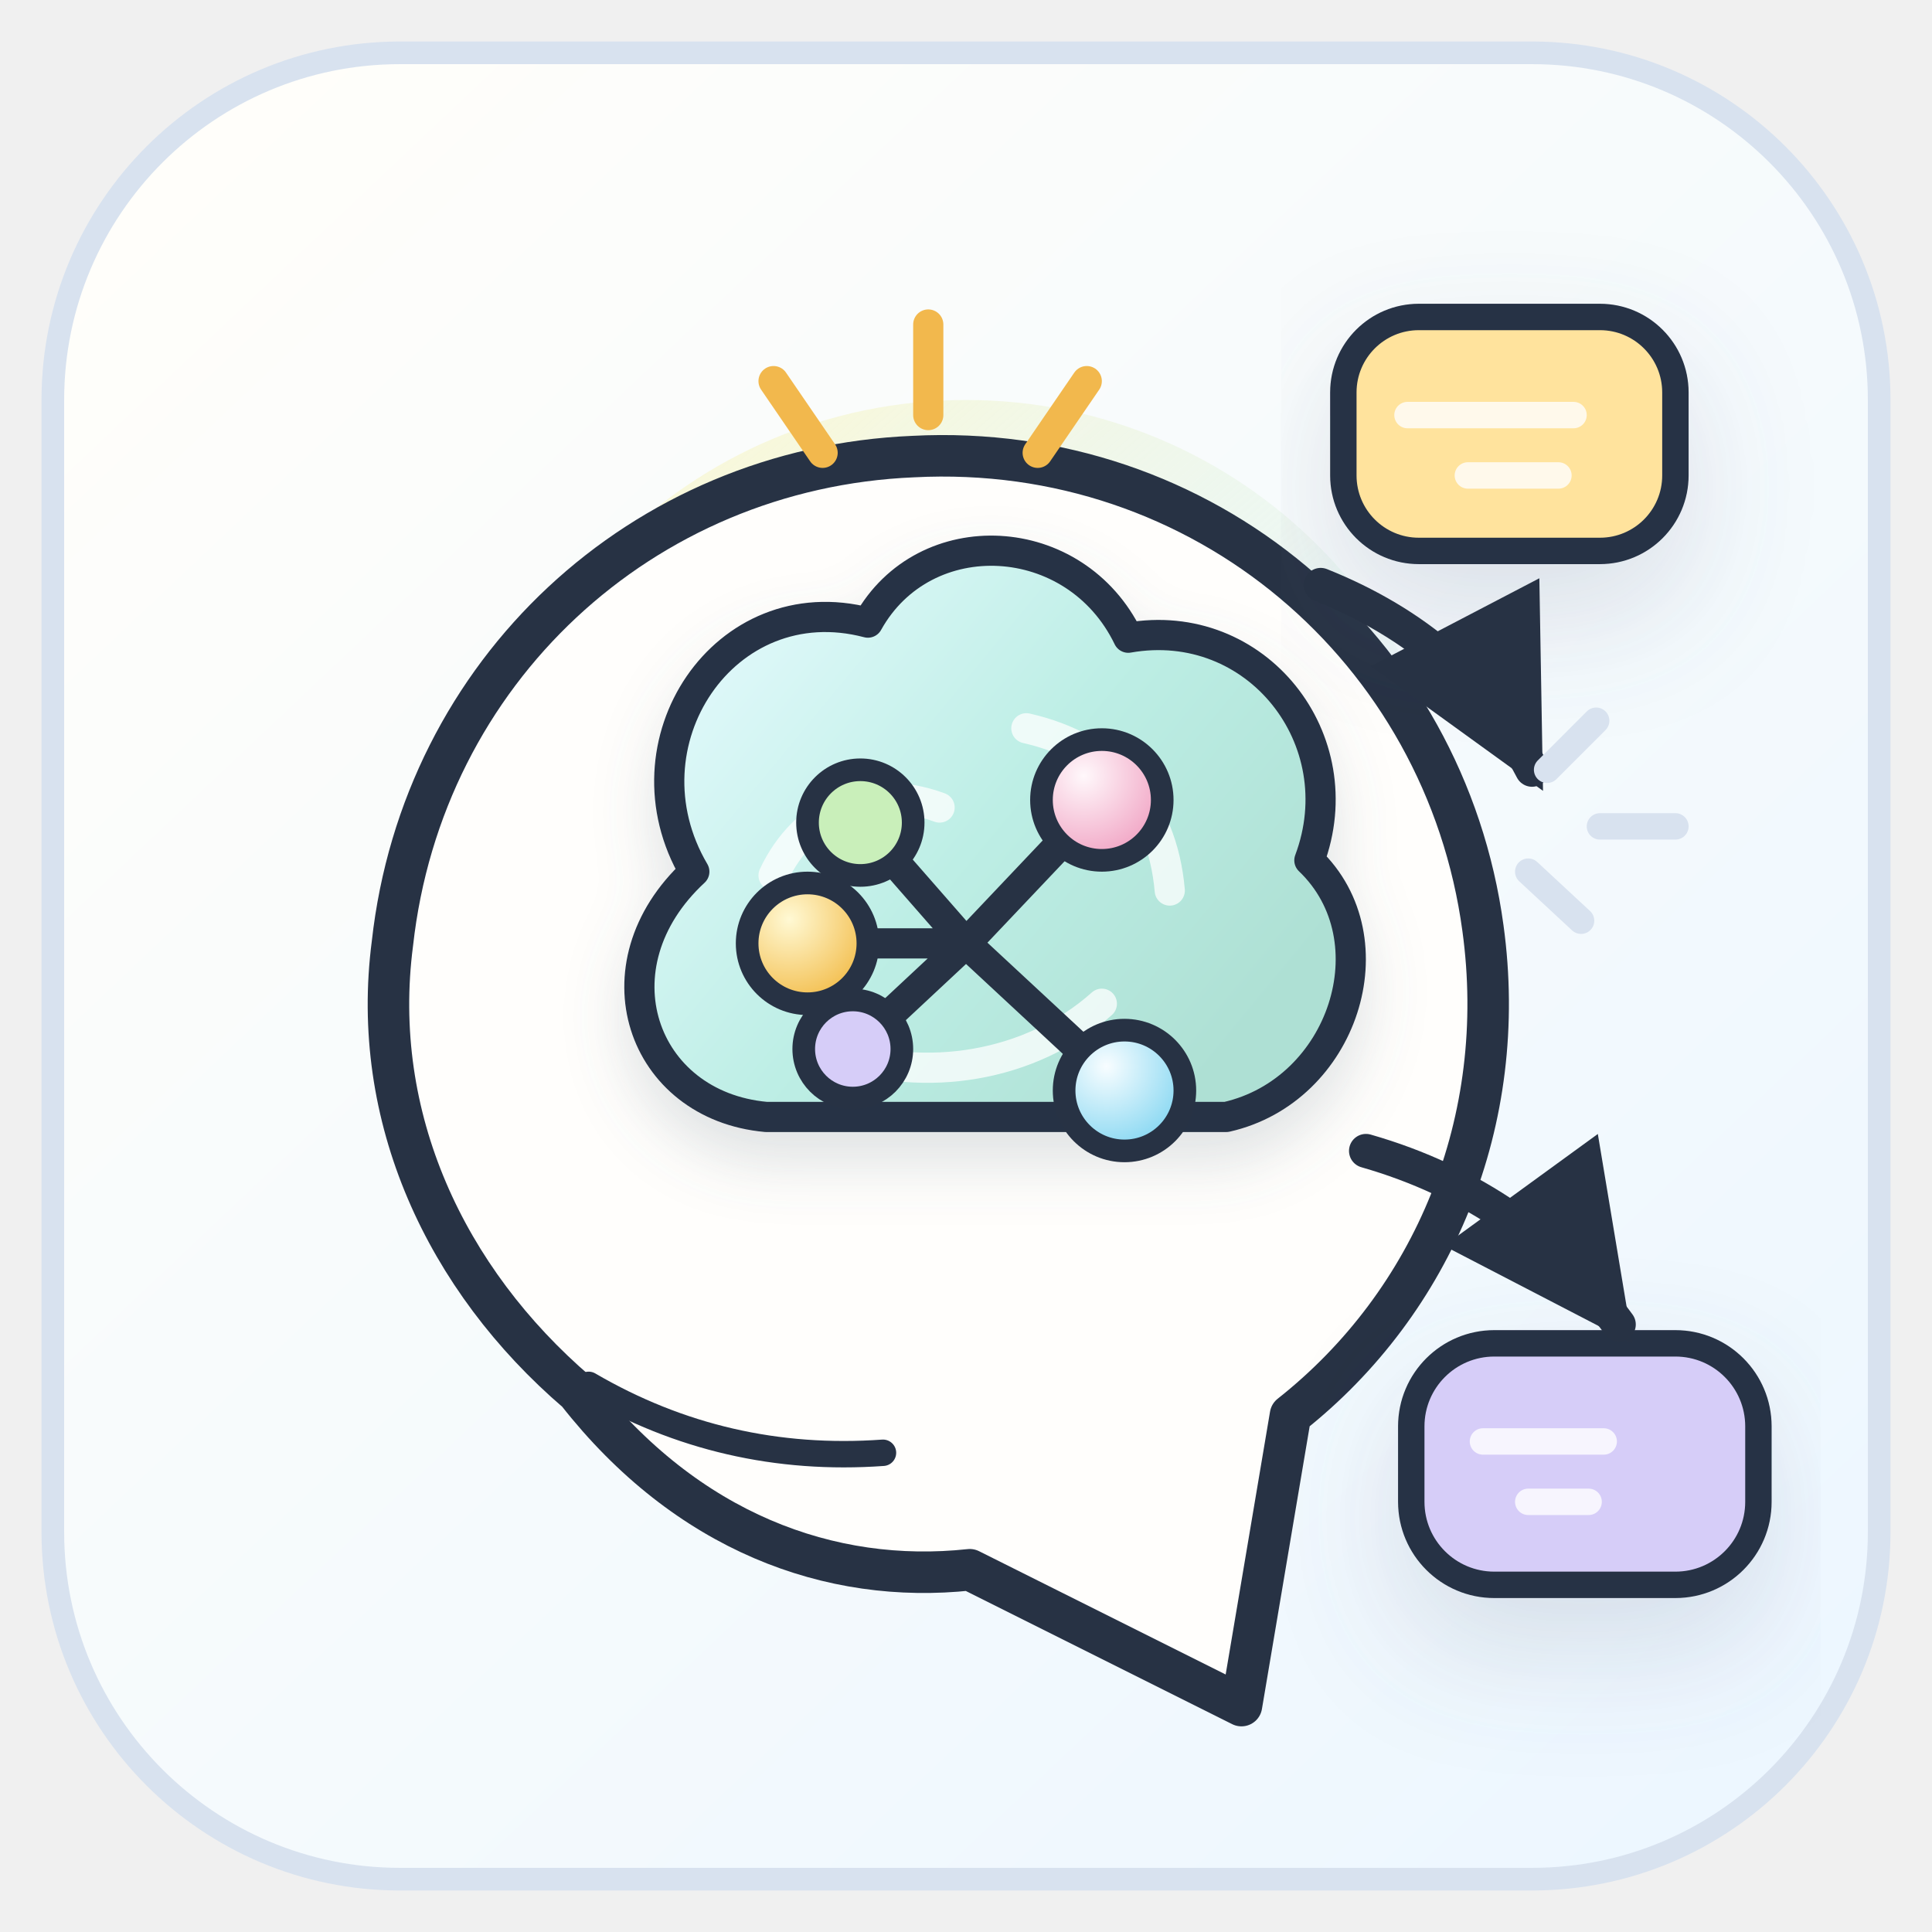
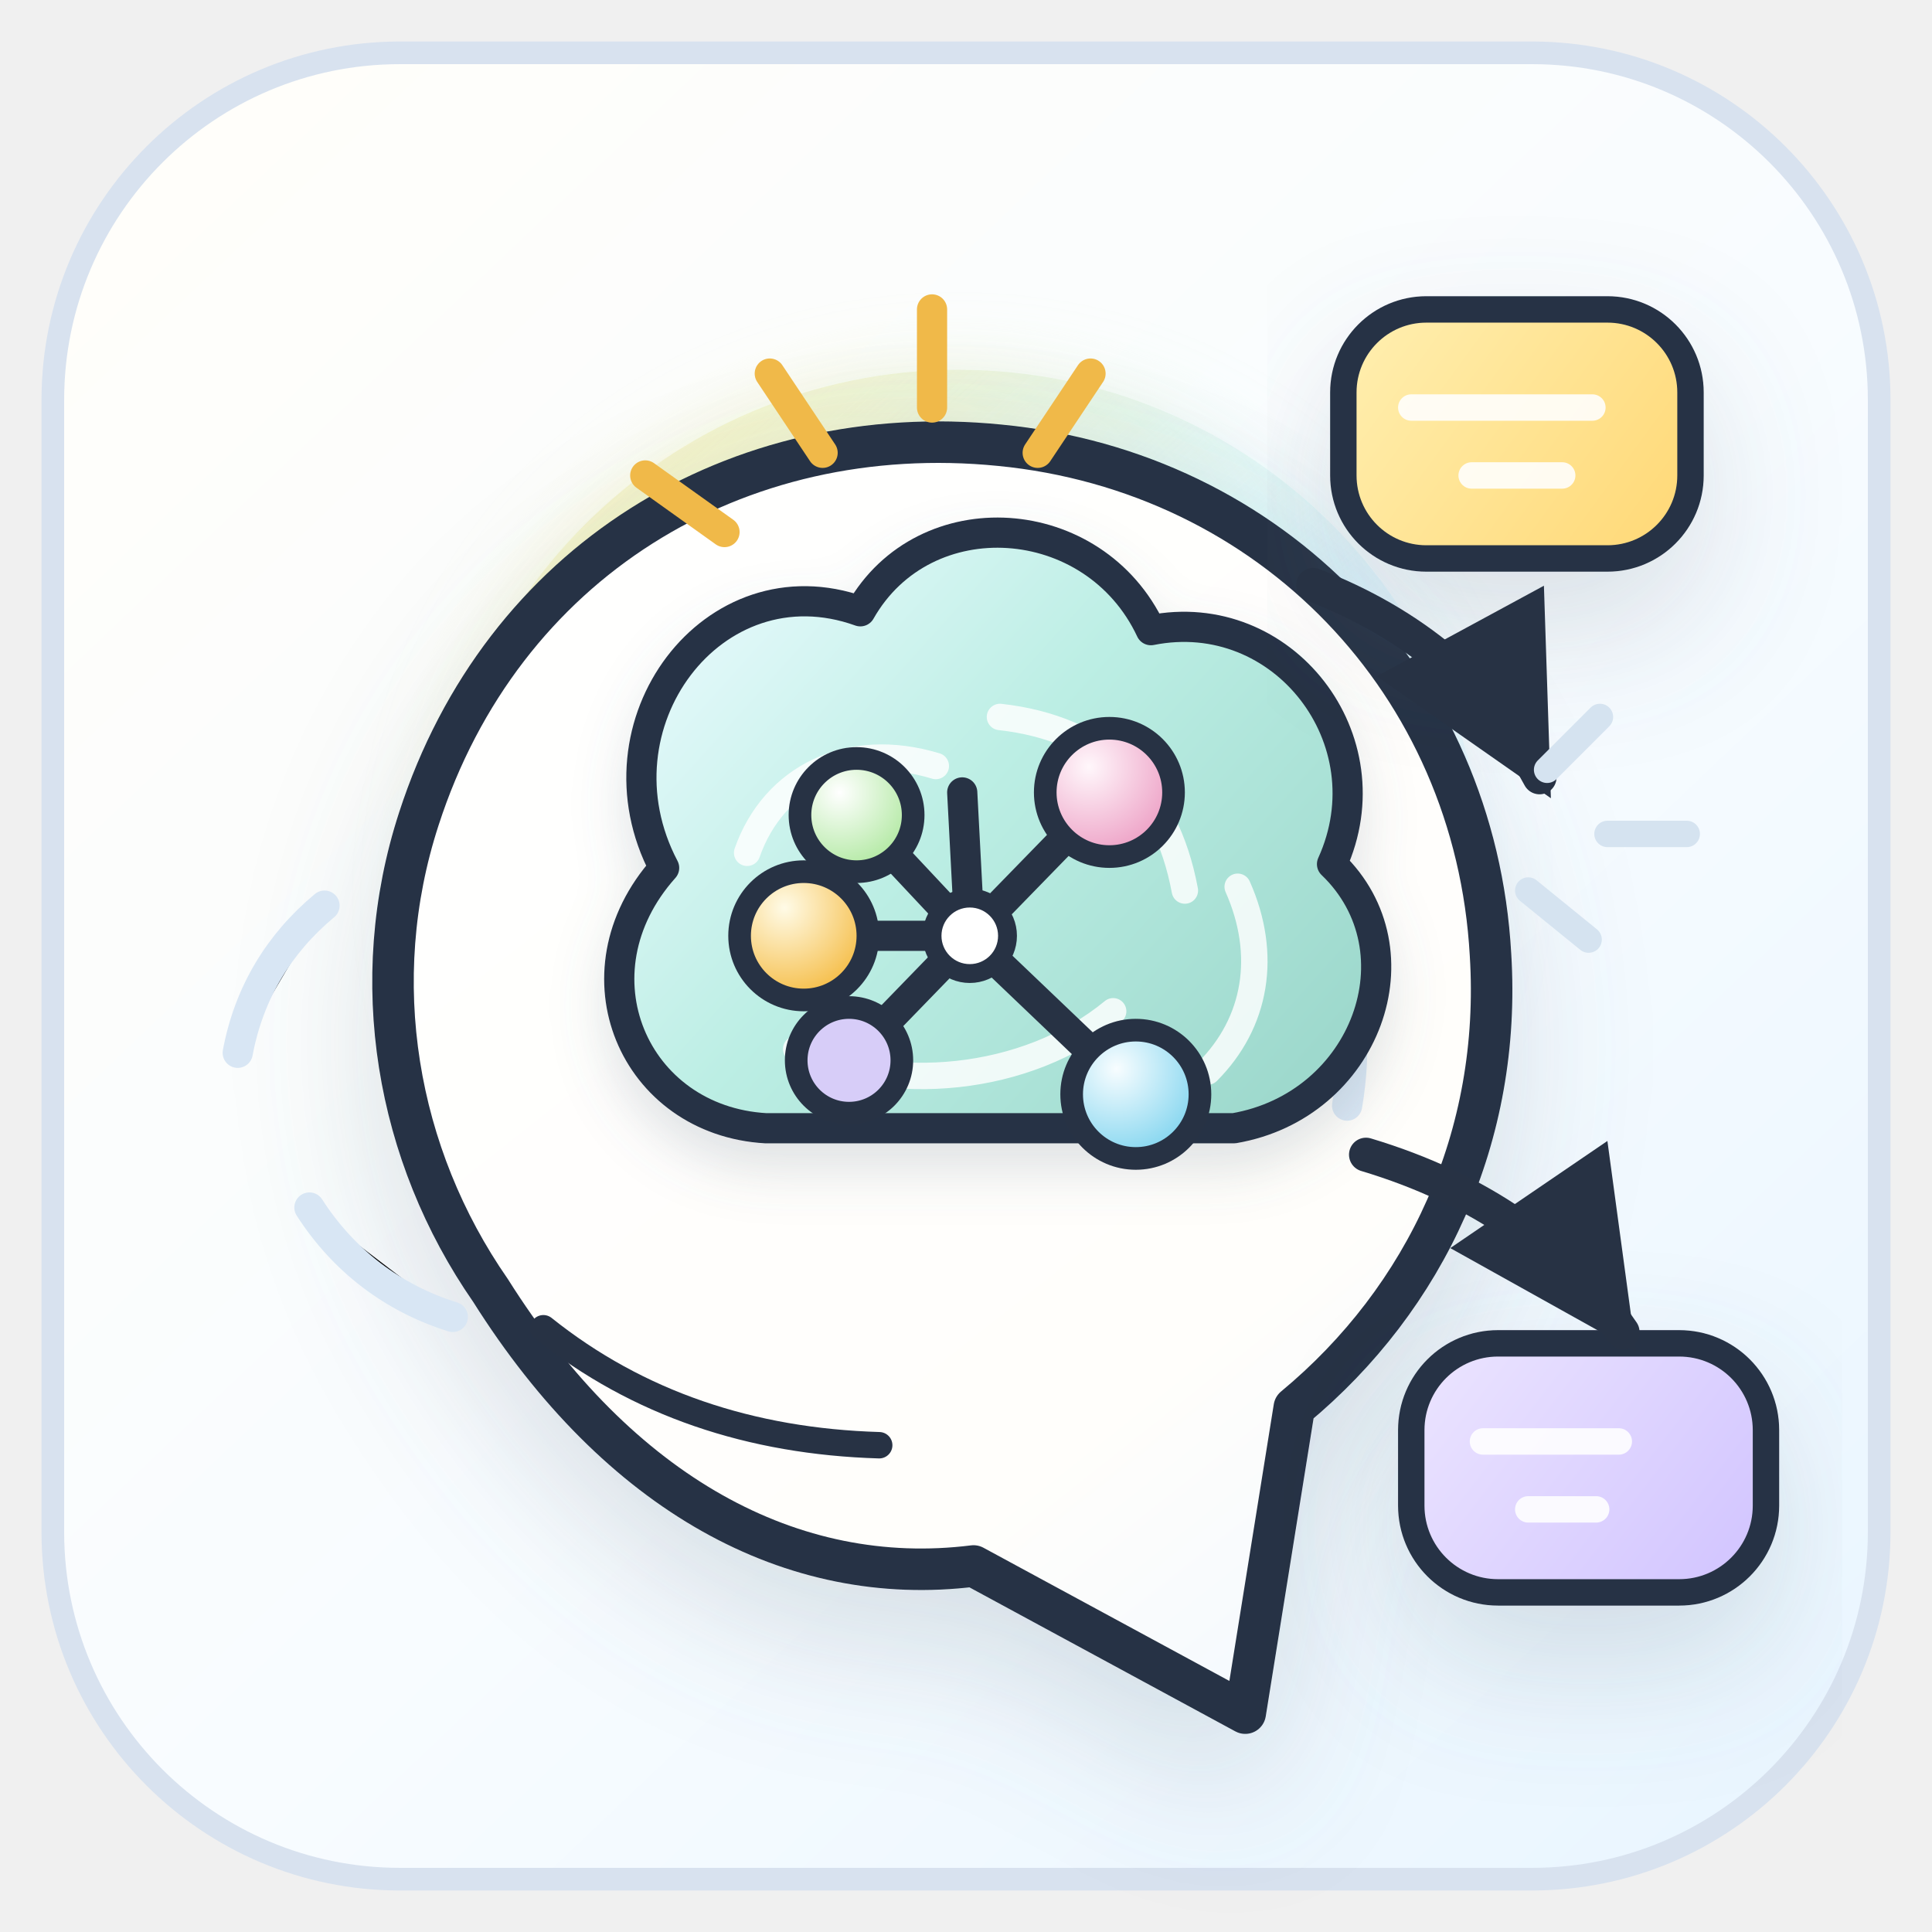
- <svg xmlns="http://www.w3.org/2000/svg" viewBox="0 0 512 512" role="img" aria-label="MindMap refined brain spark map icon candidate">
+ <svg xmlns="http://www.w3.org/2000/svg" viewBox="0 0 512 512" role="img" aria-label="MindMap polished brain spark map icon candidate">
  <defs>
-     <linearGradient id="paper" x1="50" y1="36" x2="462" y2="472" gradientUnits="userSpaceOnUse">
+     <linearGradient id="paper" x1="48" y1="34" x2="466" y2="474" gradientUnits="userSpaceOnUse">
      <stop offset="0" stop-color="#fffefa" />
-       <stop offset="1" stop-color="#edf7ff" />
+       <stop offset=".55" stop-color="#f8fcff" />
+       <stop offset="1" stop-color="#eaf6ff" />
    </linearGradient>
-     <linearGradient id="brain" x1="176" y1="154" x2="326" y2="278" gradientUnits="userSpaceOnUse">
-       <stop offset="0" stop-color="#e8fbff" />
-       <stop offset=".55" stop-color="#bdeee5" />
-       <stop offset="1" stop-color="#aee0d4" />
+     <linearGradient id="headFill" x1="112" y1="122" x2="370" y2="448" gradientUnits="userSpaceOnUse">
+       <stop offset="0" stop-color="#ffffff" />
+       <stop offset=".75" stop-color="#fffefb" />
+       <stop offset="1" stop-color="#f2f8ff" />
    </linearGradient>
-     <linearGradient id="halo" x1="154" y1="108" x2="352" y2="338" gradientUnits="userSpaceOnUse">
-       <stop offset="0" stop-color="#fff7c2" stop-opacity=".72" />
-       <stop offset="1" stop-color="#b9e9ff" stop-opacity="0" />
+     <linearGradient id="brainFill" x1="166" y1="156" x2="328" y2="302" gradientUnits="userSpaceOnUse">
+       <stop offset="0" stop-color="#ecfbff" />
+       <stop offset=".48" stop-color="#bceee4" />
+       <stop offset="1" stop-color="#9ed9cd" />
    </linearGradient>
-     <radialGradient id="nodeBlue" cx="35%" cy="30%" r="70%">
+     <linearGradient id="warmCard" x1="352" y1="78" x2="456" y2="154" gradientUnits="userSpaceOnUse">
+       <stop offset="0" stop-color="#fff1b5" />
+       <stop offset="1" stop-color="#ffd56e" />
+     </linearGradient>
+     <linearGradient id="coolCard" x1="364" y1="350" x2="468" y2="430" gradientUnits="userSpaceOnUse">
+       <stop offset="0" stop-color="#efe9ff" />
+       <stop offset="1" stop-color="#cfc1ff" />
+     </linearGradient>
+     <linearGradient id="halo" x1="145" y1="96" x2="360" y2="340" gradientUnits="userSpaceOnUse">
+       <stop offset="0" stop-color="#fff0a3" stop-opacity=".8" />
+       <stop offset=".58" stop-color="#b8eeff" stop-opacity=".28" />
+       <stop offset="1" stop-color="#b8eeff" stop-opacity="0" />
+     </linearGradient>
+     <radialGradient id="nodeGold" cx="35%" cy="28%" r="72%">
+       <stop offset="0" stop-color="#fffbe7" />
+       <stop offset="1" stop-color="#f5bd47" />
+     </radialGradient>
+     <radialGradient id="nodePink" cx="34%" cy="30%" r="72%">
+       <stop offset="0" stop-color="#fff7fb" />
+       <stop offset="1" stop-color="#eda0c5" />
+     </radialGradient>
+     <radialGradient id="nodeBlue" cx="35%" cy="30%" r="72%">
      <stop offset="0" stop-color="#f8fdff" />
-       <stop offset="1" stop-color="#89d8f2" />
+       <stop offset="1" stop-color="#82d5ef" />
    </radialGradient>
-     <radialGradient id="nodePink" cx="35%" cy="30%" r="70%">
-       <stop offset="0" stop-color="#fff8fb" />
-       <stop offset="1" stop-color="#f1a6c5" />
-     </radialGradient>
-     <radialGradient id="nodeGold" cx="35%" cy="30%" r="70%">
-       <stop offset="0" stop-color="#fff9d4" />
-       <stop offset="1" stop-color="#f3bf50" />
+     <radialGradient id="nodeGreen" cx="35%" cy="30%" r="72%">
+       <stop offset="0" stop-color="#ffffff" />
+       <stop offset="1" stop-color="#afe89f" />
    </radialGradient>
    <marker id="arrow" viewBox="0 0 10 10" refX="8" refY="5" markerWidth="7" markerHeight="7" orient="auto-start-reverse">
      <path d="M1 1l8 4-8 4z" fill="#273244" />
    </marker>
-     <filter id="cardShadow" x="-15%" y="-15%" width="130%" height="135%">
-       <feDropShadow dx="0" dy="14" stdDeviation="16" flood-color="#64748b" flood-opacity=".18" />
+     <filter id="drop" x="-18%" y="-18%" width="136%" height="145%">
+       <feDropShadow dx="0" dy="16" stdDeviation="18" flood-color="#64748b" flood-opacity=".2" />
    </filter>
-     <filter id="softShadow" x="-20%" y="-20%" width="140%" height="145%">
-       <feDropShadow dx="0" dy="8" stdDeviation="8" flood-color="#64748b" flood-opacity=".2" />
+     <filter id="near" x="-20%" y="-20%" width="140%" height="145%">
+       <feDropShadow dx="0" dy="7" stdDeviation="7" flood-color="#64748b" flood-opacity=".2" />
+     </filter>
+     <filter id="glow" x="-25%" y="-25%" width="150%" height="150%">
+       <feGaussianBlur stdDeviation="9" result="blur" />
+       <feMerge>
+         <feMergeNode in="blur" />
+         <feMergeNode in="SourceGraphic" />
+       </feMerge>
    </filter>
  </defs>
  <rect x="14" y="14" width="484" height="484" rx="92" fill="url(#paper)" stroke="#d8e2ef" stroke-width="6" />
-   <circle cx="256" cy="238" r="132" fill="url(#halo)" />
-   <path d="M153 369c-35-30-55-73-49-119 8-72 66-126 138-129 77-4 141 51 151 125 7 51-13 99-51 129l-13 77-72-36c-37 4-75-10-104-47z" fill="#fffefc" stroke="#273244" stroke-width="11" stroke-linejoin="round" />
-   <path d="M156 367c24 14 50 20 78 18" fill="none" stroke="#273244" stroke-width="7" stroke-linecap="round" />
-   <g filter="url(#softShadow)">
-     <path d="M184 231c-20-34 8-76 46-66 15-27 55-25 69 4 34-6 60 27 48 59 22 21 9 61-22 68H203c-33-3-46-40-19-65z" fill="url(#brain)" stroke="#273244" stroke-width="8" stroke-linejoin="round" />
-     <path d="M205 232c8-17 25-25 44-18M272 193c22 5 36 20 38 43M222 279c23 8 51 4 70-13" fill="none" stroke="#ffffff" stroke-width="8" stroke-linecap="round" opacity=".75" />
+   <circle cx="254" cy="238" r="140" fill="url(#halo)" filter="url(#glow)" opacity=".9" />
+   <path d="M130 342c-25-36-33-82-19-125 22-68 84-106 154-99 72 7 126 63 130 135 3 48-17 91-52 120l-13 81-72-39c-48 6-94-19-128-73z" fill="url(#headFill)" stroke="#273244" stroke-width="11" stroke-linejoin="round" filter="url(#drop)" />
+   <path d="M144 352c25 20 55 30 89 31" fill="none" stroke="#273244" stroke-width="7" stroke-linecap="round" />
+   <path d="M333 213c20 22 29 51 24 80" fill="none" stroke="#dbe8f5" stroke-width="8" stroke-linecap="round" />
+   <g filter="url(#near)">
+     <path d="M176 230c-20-38 13-82 52-68 17-30 62-27 77 5 35-7 63 29 48 62 24 23 9 64-26 70H203c-35-2-52-41-27-69z" fill="url(#brainFill)" stroke="#273244" stroke-width="8" stroke-linejoin="round" />
+     <path d="M198 226c7-20 27-30 50-23M265 190c27 3 44 19 49 46M211 278c25 12 61 9 84-10M328 235c8 18 5 36-8 49" fill="none" stroke="#ffffff" stroke-width="7" stroke-linecap="round" opacity=".82" />
  </g>
-   <path d="M214 250h42l36-38M256 250l42 39M228 218l28 32M226 278l30-28" fill="none" stroke="#273244" stroke-width="8" stroke-linecap="round" stroke-linejoin="round" />
-   <circle cx="214" cy="250" r="16" fill="url(#nodeGold)" stroke="#273244" stroke-width="6" />
-   <circle cx="292" cy="212" r="16" fill="url(#nodePink)" stroke="#273244" stroke-width="6" />
-   <circle cx="298" cy="289" r="16" fill="url(#nodeBlue)" stroke="#273244" stroke-width="6" />
-   <circle cx="228" cy="218" r="14" fill="#c9efba" stroke="#273244" stroke-width="6" />
-   <circle cx="226" cy="278" r="13" fill="#d6cdf8" stroke="#273244" stroke-width="6" />
-   <g filter="url(#cardShadow)">
-     <rect x="356" y="84" width="88" height="62" rx="20" fill="#ffe39d" stroke="#273244" stroke-width="7" />
-     <rect x="374" y="356" width="92" height="64" rx="22" fill="#d6cdf8" stroke="#273244" stroke-width="7" />
+   <path d="M213 248h44l37-38M257 248l44 42M227 216l30 32M225 281l32-33M257 248l-2-38" fill="none" stroke="#273244" stroke-width="8" stroke-linecap="round" stroke-linejoin="round" />
+   <circle cx="257" cy="248" r="10" fill="#ffffff" stroke="#273244" stroke-width="5" />
+   <circle cx="213" cy="248" r="17" fill="url(#nodeGold)" stroke="#273244" stroke-width="6" />
+   <circle cx="294" cy="210" r="17" fill="url(#nodePink)" stroke="#273244" stroke-width="6" />
+   <circle cx="301" cy="290" r="17" fill="url(#nodeBlue)" stroke="#273244" stroke-width="6" />
+   <circle cx="227" cy="216" r="15" fill="url(#nodeGreen)" stroke="#273244" stroke-width="6" />
+   <circle cx="225" cy="281" r="14" fill="#d7cdf8" stroke="#273244" stroke-width="6" />
+   <g filter="url(#drop)">
+     <rect x="356" y="82" width="92" height="66" rx="22" fill="url(#warmCard)" stroke="#273244" stroke-width="7" />
+     <rect x="374" y="356" width="94" height="66" rx="23" fill="url(#coolCard)" stroke="#273244" stroke-width="7" />
  </g>
-   <path d="M373 110h44M389 126h24M393 382h32M405 398h16" stroke="#ffffff" stroke-width="7" stroke-linecap="round" opacity=".8" />
-   <path d="M350 155c25 10 44 26 56 49" fill="none" stroke="#273244" stroke-width="9" stroke-linecap="round" marker-end="url(#arrow)" />
-   <path d="M362 305c28 8 51 24 67 46" fill="none" stroke="#273244" stroke-width="9" stroke-linecap="round" marker-end="url(#arrow)" />
-   <path d="M246 86v24M205 101l13 19M288 101l-13 19" stroke="#f2b84d" stroke-width="8" stroke-linecap="round" />
-   <path d="M410 204l13-13M424 219h20M405 231l14 13" stroke="#d8e2ef" stroke-width="7" stroke-linecap="round" />
+   <path d="M374 108h48M390 126h24M393 382h36M405 400h18" stroke="#ffffff" stroke-width="7" stroke-linecap="round" opacity=".88" />
+   <path d="M348 155c26 10 47 27 60 51" fill="none" stroke="#273244" stroke-width="9" stroke-linecap="round" marker-end="url(#arrow)" />
+   <path d="M362 306c30 9 53 25 68 47" fill="none" stroke="#273244" stroke-width="9" stroke-linecap="round" marker-end="url(#arrow)" />
+   <path d="M247 82v26M204 99l14 21M289 99l-14 21M171 126l21 15" stroke="#f0b949" stroke-width="8" stroke-linecap="round" />
+   <path d="M410 204l14-14M426 221h21M405 236l16 13" stroke="#d5e3f0" stroke-width="7" stroke-linecap="round" />
+   <path d="M86 240c-12 10-20 23-23 39M82 320c9 14 22 24 38 29" stroke="#d8e6f4" stroke-width="8" stroke-linecap="round" />
</svg>
